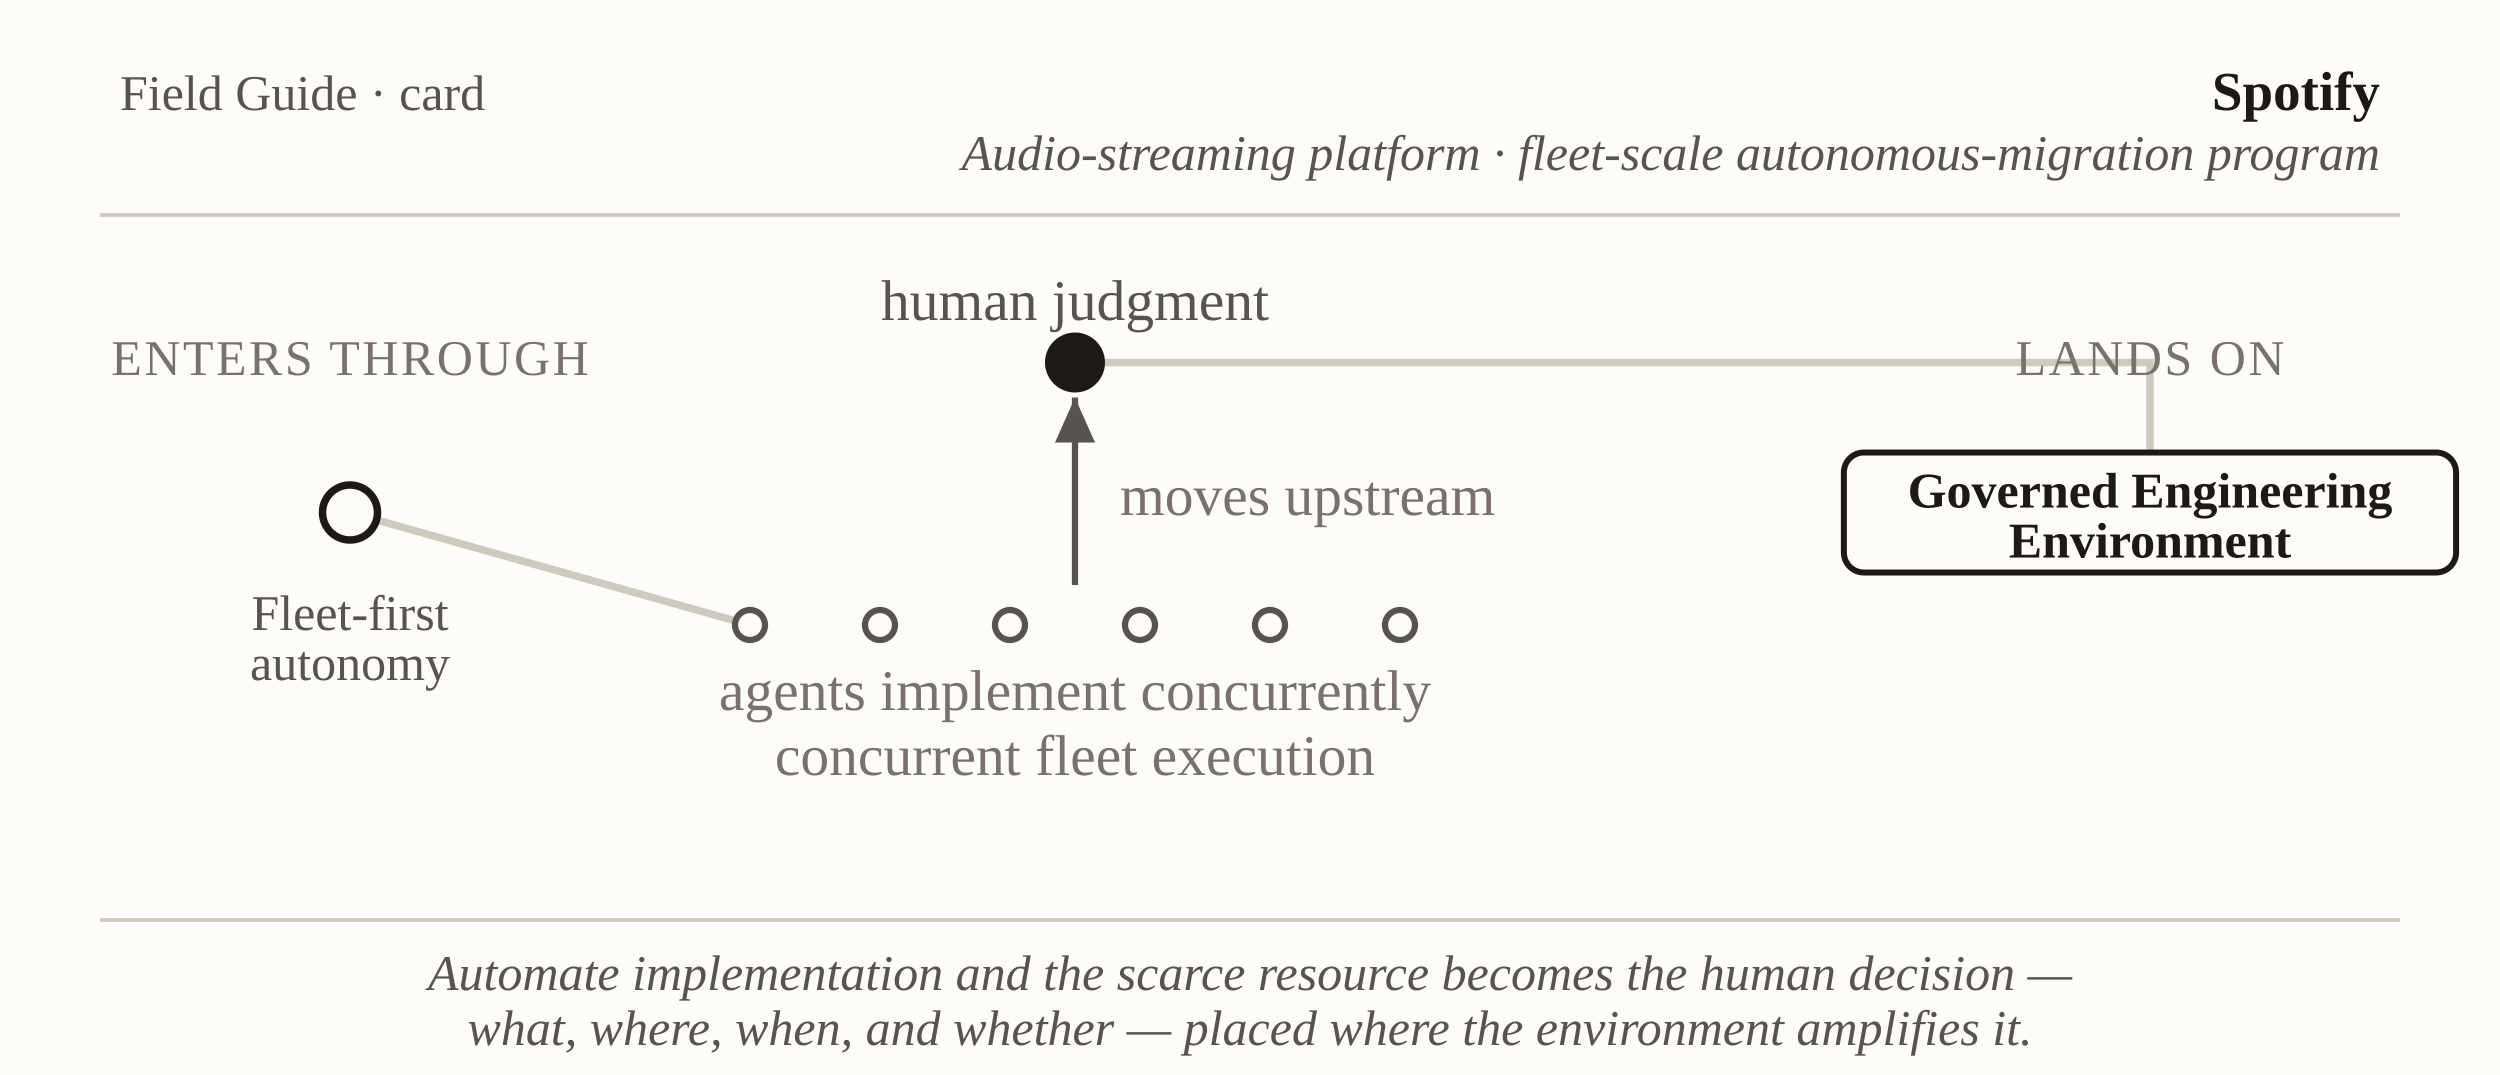
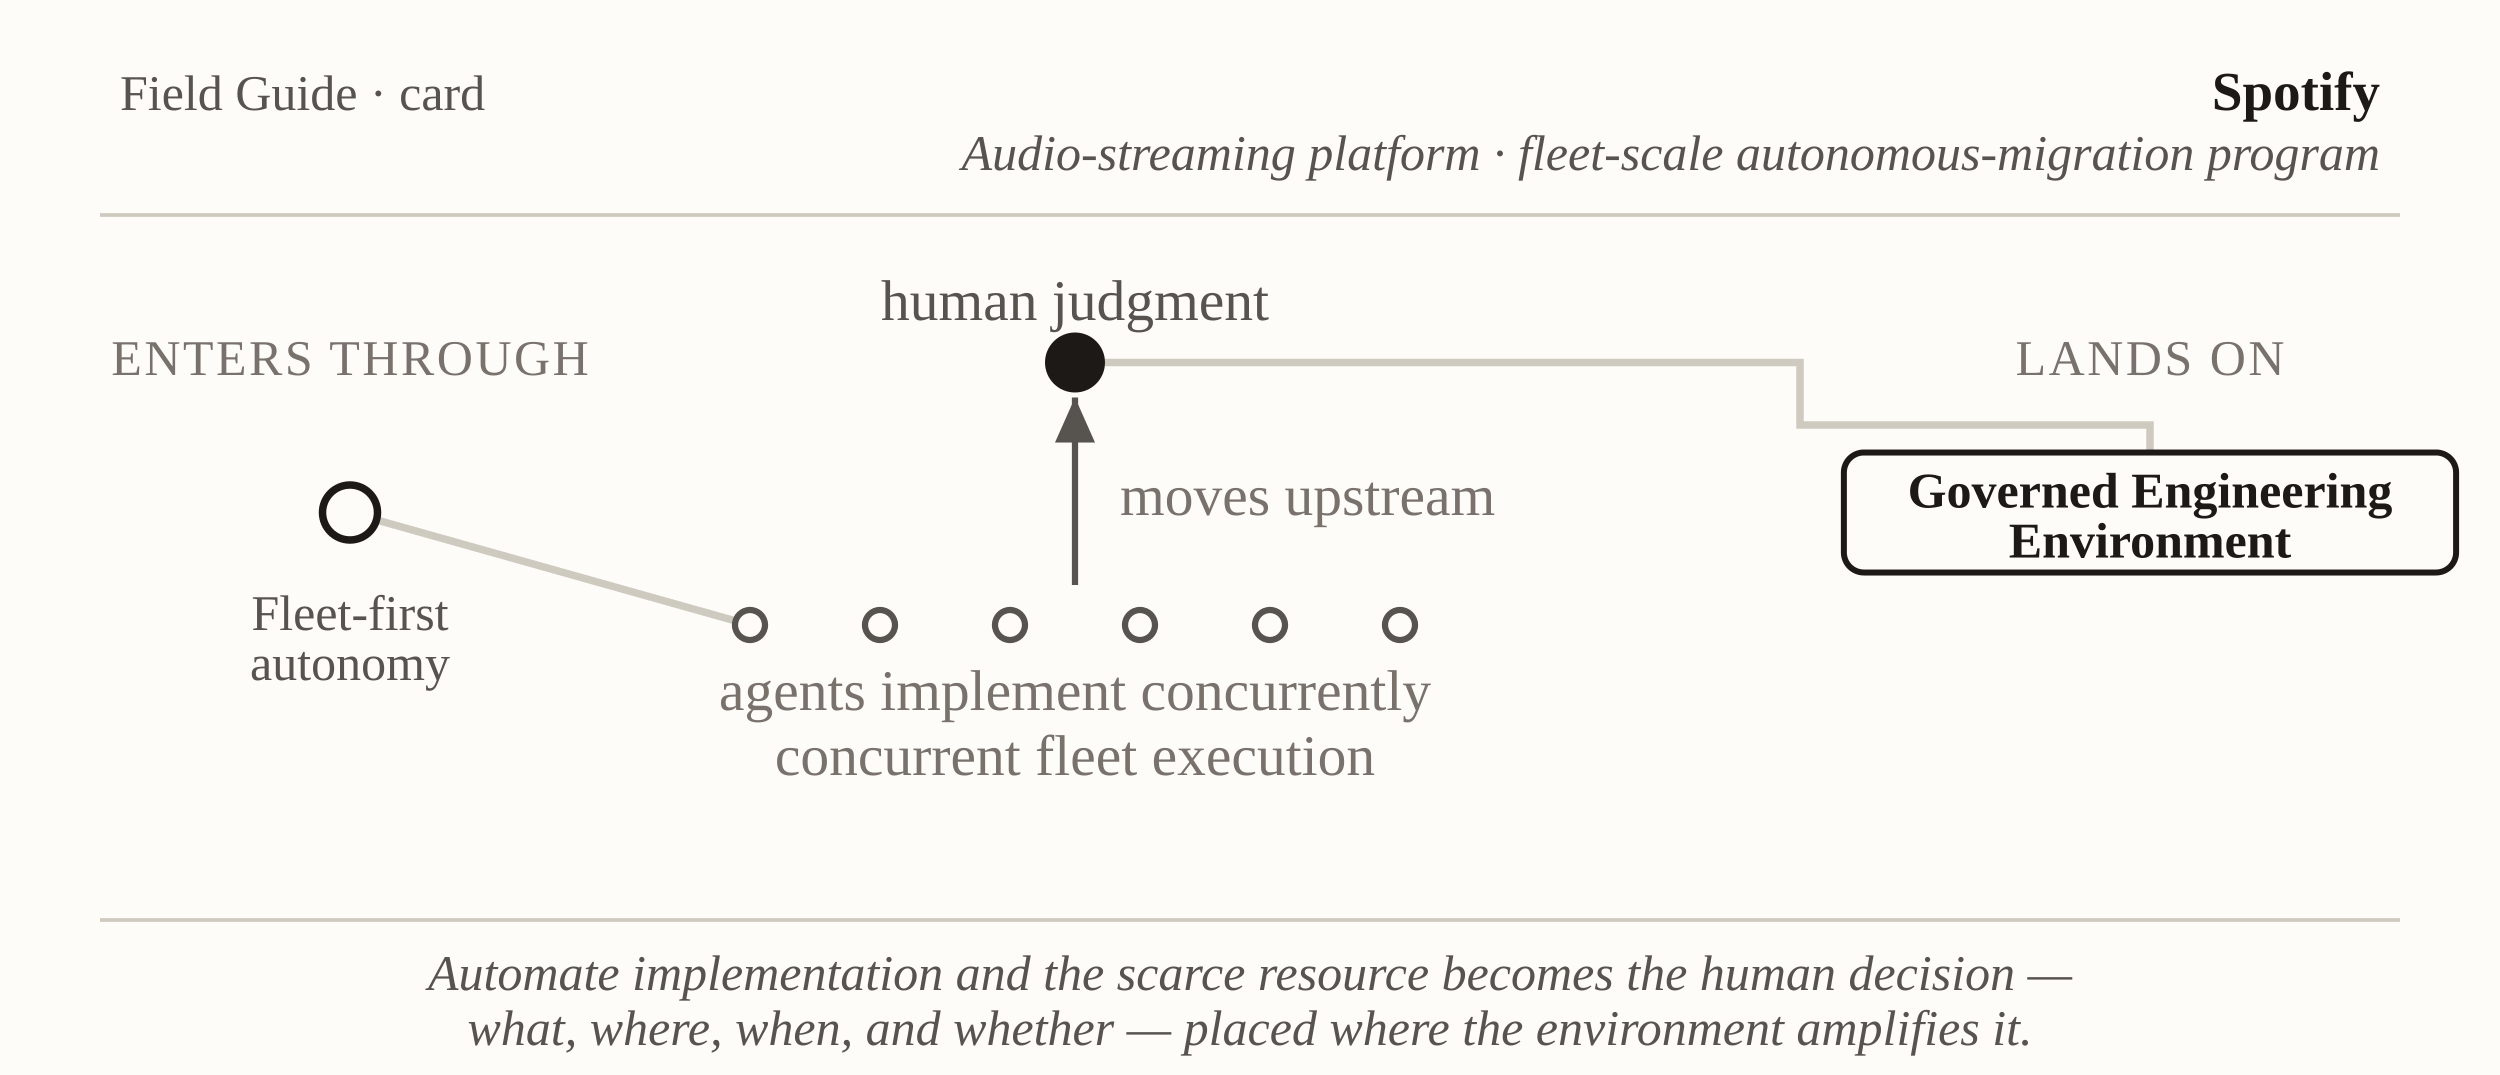
<svg xmlns="http://www.w3.org/2000/svg" viewBox="0 0 1000 430" font-family="Georgia, 'Times New Roman', serif" role="img" aria-label="Field Guide card: Spotify — fleet-first autonomy to the Governed Engineering Environment">
  <defs>
    <marker id="arrow-up" markerWidth="18" markerHeight="16" refX="18" refY="8" orient="auto" markerUnits="userSpaceOnUse">
      <path d="M0,0 L18,8 L0,16 Z" fill="#57534e" />
    </marker>
  </defs>
  <rect x="0" y="0" width="1000" height="430" fill="#fdfcf9" />
  <text x="48" y="44" font-size="20" fill="#57534e">Field Guide · card</text>
  <text x="952" y="44" text-anchor="end" font-size="22" font-weight="bold" fill="#1c1917">Spotify</text>
  <text x="952" y="68" text-anchor="end" font-size="20" font-style="italic" fill="#57534e">Audio-streaming platform · fleet-scale autonomous-migration program</text>
  <line x1="40" y1="86" x2="960" y2="86" stroke="#cfcabf" stroke-width="1.5" />
  <line x1="140" y1="205" x2="300" y2="250" stroke="#cfcabf" stroke-width="3" />
  <line x1="430" y1="234" x2="430" y2="159" stroke="#57534e" stroke-width="2.5" marker-end="url(#arrow-up)" />
-   <path fill="none" stroke="#cfcabf" stroke-width="3" d="M442,145 L860,145 L860,181" />
+   <path fill="none" stroke="#cfcabf" stroke-width="3" d="M442,145 L720,145 L720,170 L860,170 L860,181" />
  <circle id="door" cx="140" cy="205" r="11" fill="#fdfcf9" stroke="#1c1917" stroke-width="3" />
  <circle id="f1" cx="300" cy="250" r="6" fill="#fdfcf9" stroke="#57534e" stroke-width="2.5" />
  <circle id="f2" cx="352" cy="250" r="6" fill="#fdfcf9" stroke="#57534e" stroke-width="2.5" />
  <circle id="f3" cx="404" cy="250" r="6" fill="#fdfcf9" stroke="#57534e" stroke-width="2.5" />
  <circle id="f4" cx="456" cy="250" r="6" fill="#fdfcf9" stroke="#57534e" stroke-width="2.5" />
  <circle id="f5" cx="508" cy="250" r="6" fill="#fdfcf9" stroke="#57534e" stroke-width="2.5" />
  <circle id="f6" cx="560" cy="250" r="6" fill="#fdfcf9" stroke="#57534e" stroke-width="2.5" />
  <rect id="fleet" x="290" y="234" width="280" height="28" fill="none" stroke="none" />
  <circle id="judgment" cx="430" cy="145" r="12" fill="#1c1917" />
  <rect id="landing" x="737.55" y="181" width="244.89" height="48" rx="8" fill="#fdfcf9" stroke="#1c1917" stroke-width="2.4" />
  <text x="140" y="150" text-anchor="middle" font-size="20" letter-spacing="1" fill="#78716c">ENTERS THROUGH</text>
  <text x="140" y="252" text-anchor="middle" font-size="20" fill="#57534e">Fleet-first</text>
  <text x="140" y="272" text-anchor="middle" font-size="20" fill="#57534e">autonomy</text>
  <text x="430" y="284" text-anchor="middle" font-size="23" fill="#78716c">agents implement concurrently</text>
  <text x="430" y="310" text-anchor="middle" font-size="23" fill="#78716c">concurrent fleet execution</text>
  <text x="430" y="128" text-anchor="middle" font-size="23" fill="#57534e">human judgment</text>
  <text x="448" y="206" text-anchor="start" font-size="23" fill="#78716c">moves upstream</text>
  <text x="860" y="150" text-anchor="middle" font-size="20" letter-spacing="1" fill="#78716c">LANDS ON</text>
  <text x="860" y="203" text-anchor="middle" font-size="20" font-weight="bold" fill="#1c1917">Governed Engineering</text>
  <text x="860" y="223" text-anchor="middle" font-size="20" font-weight="bold" fill="#1c1917">Environment</text>
  <line x1="40" y1="368" x2="960" y2="368" stroke="#cfcabf" stroke-width="1.5" />
  <text x="500" y="396" text-anchor="middle" font-size="20" font-style="italic" fill="#57534e">Automate implementation and the scarce resource becomes the human decision —</text>
  <text x="500" y="418" text-anchor="middle" font-size="20" font-style="italic" fill="#57534e">what, where, when, and whether — placed where the environment amplifies it.</text>
</svg>
